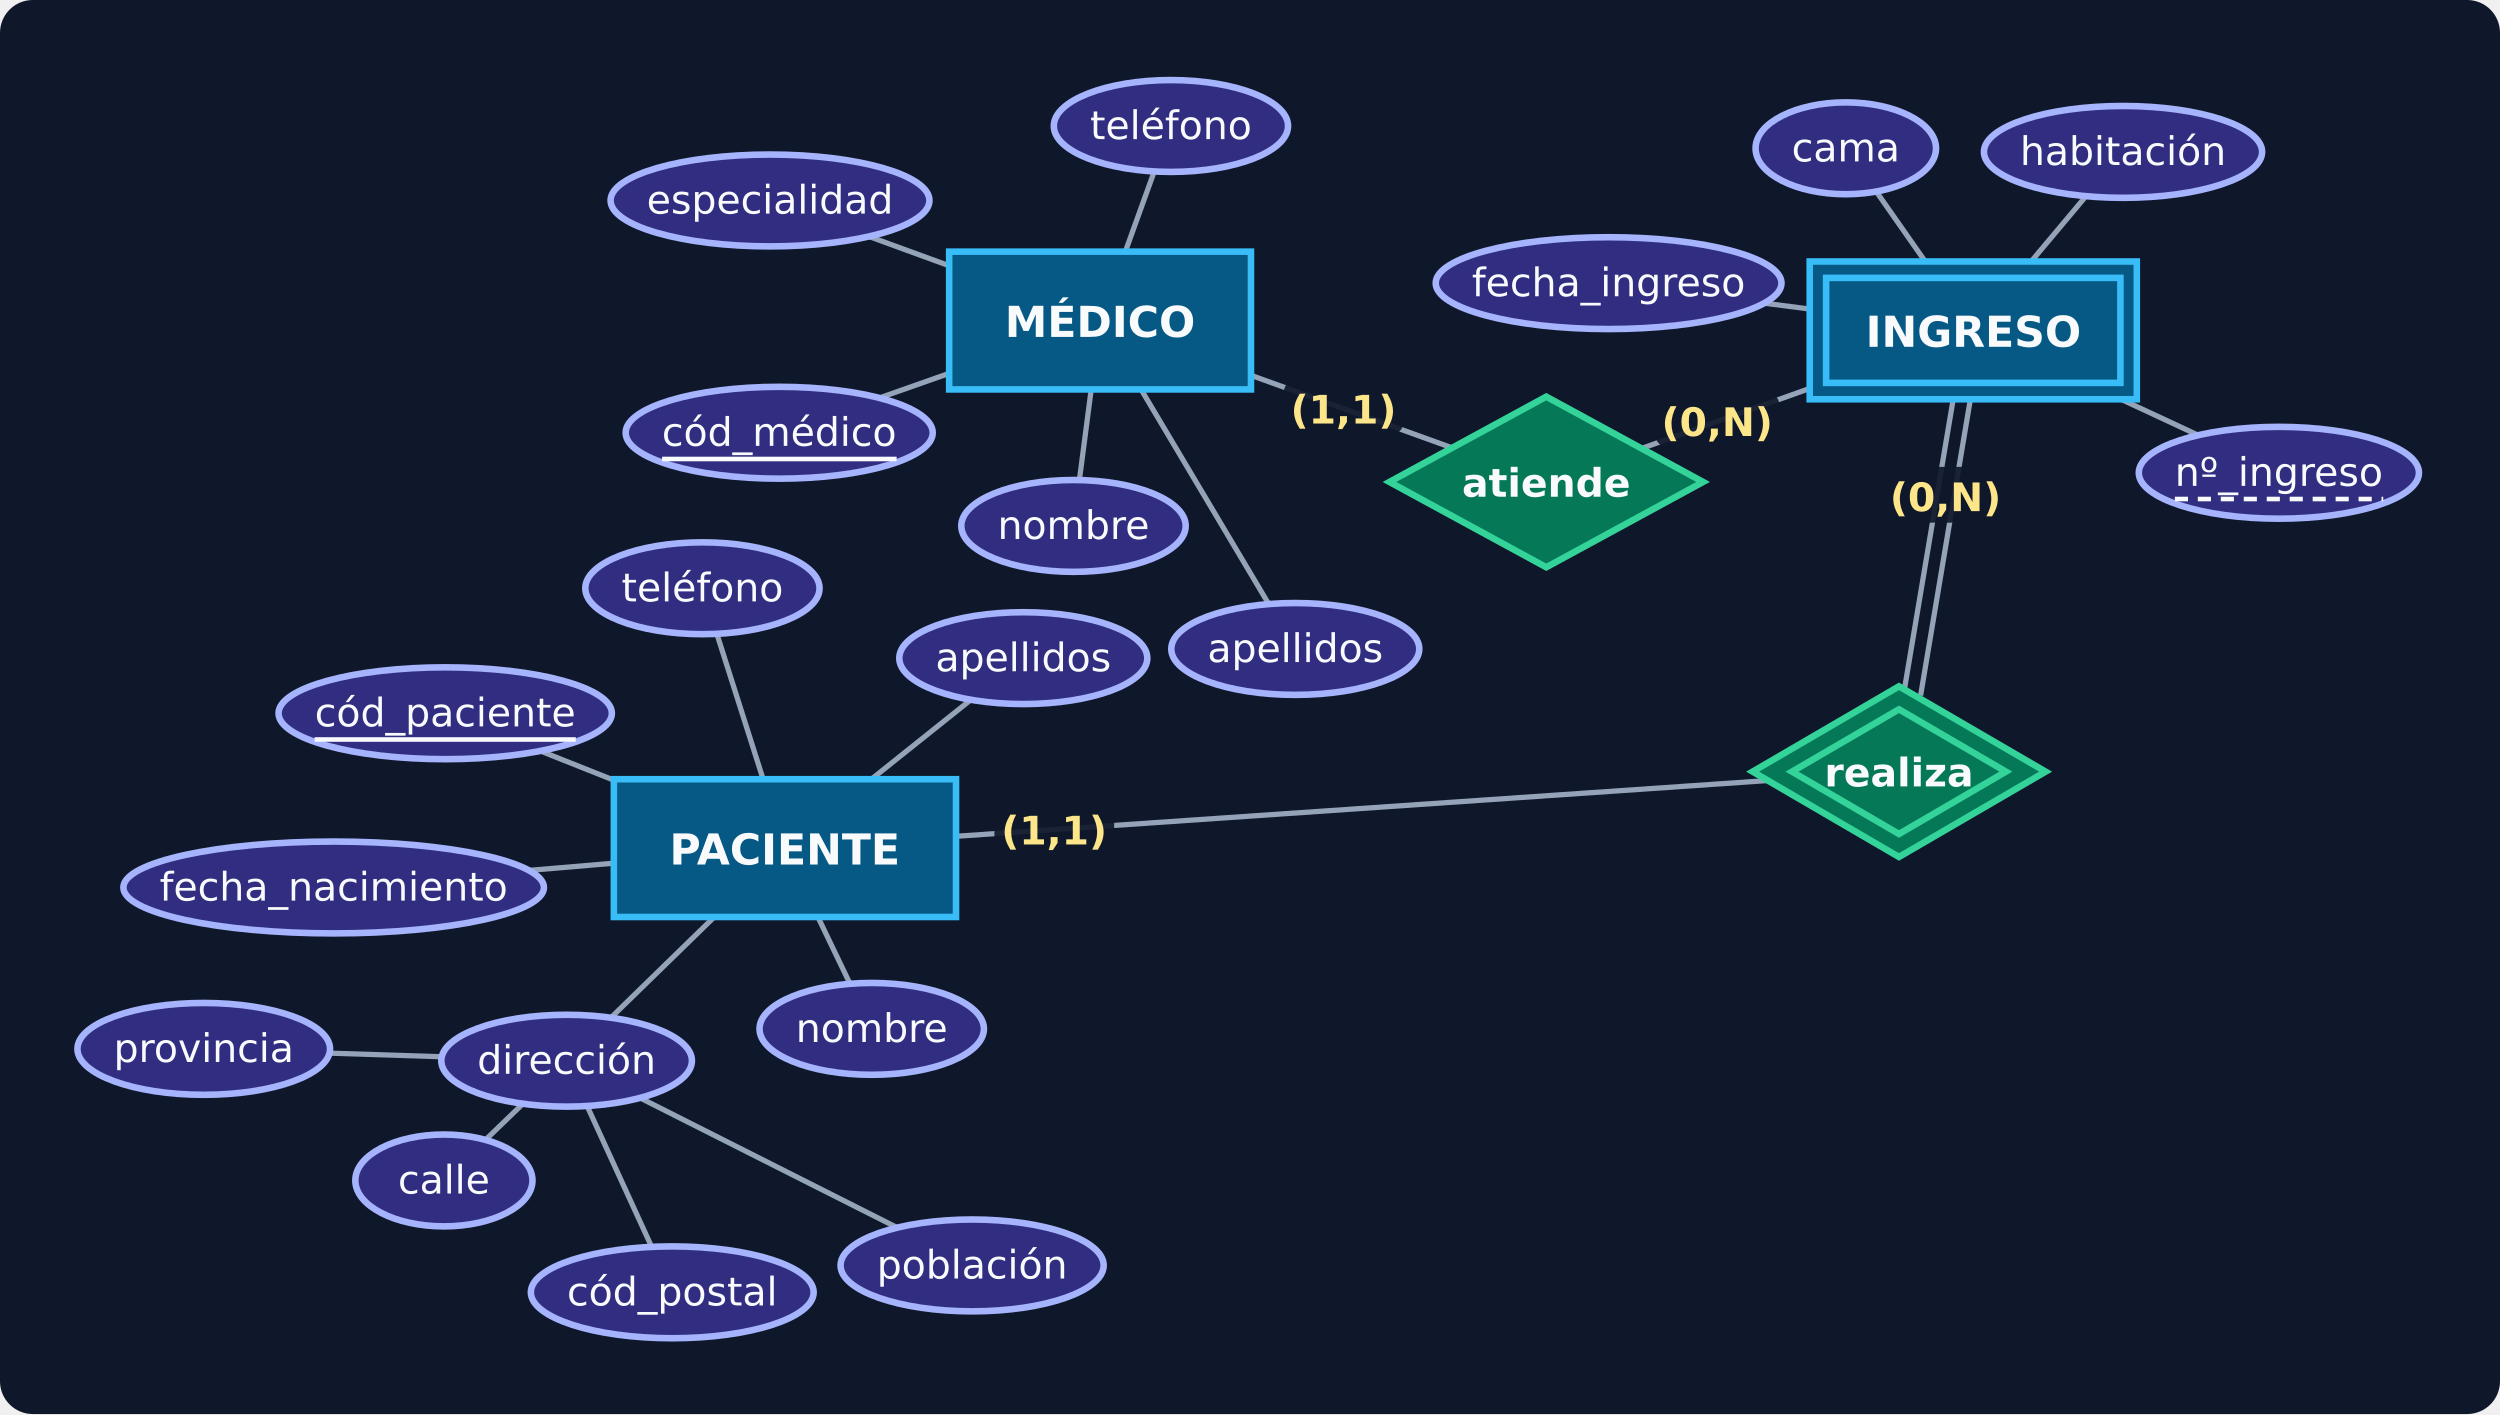
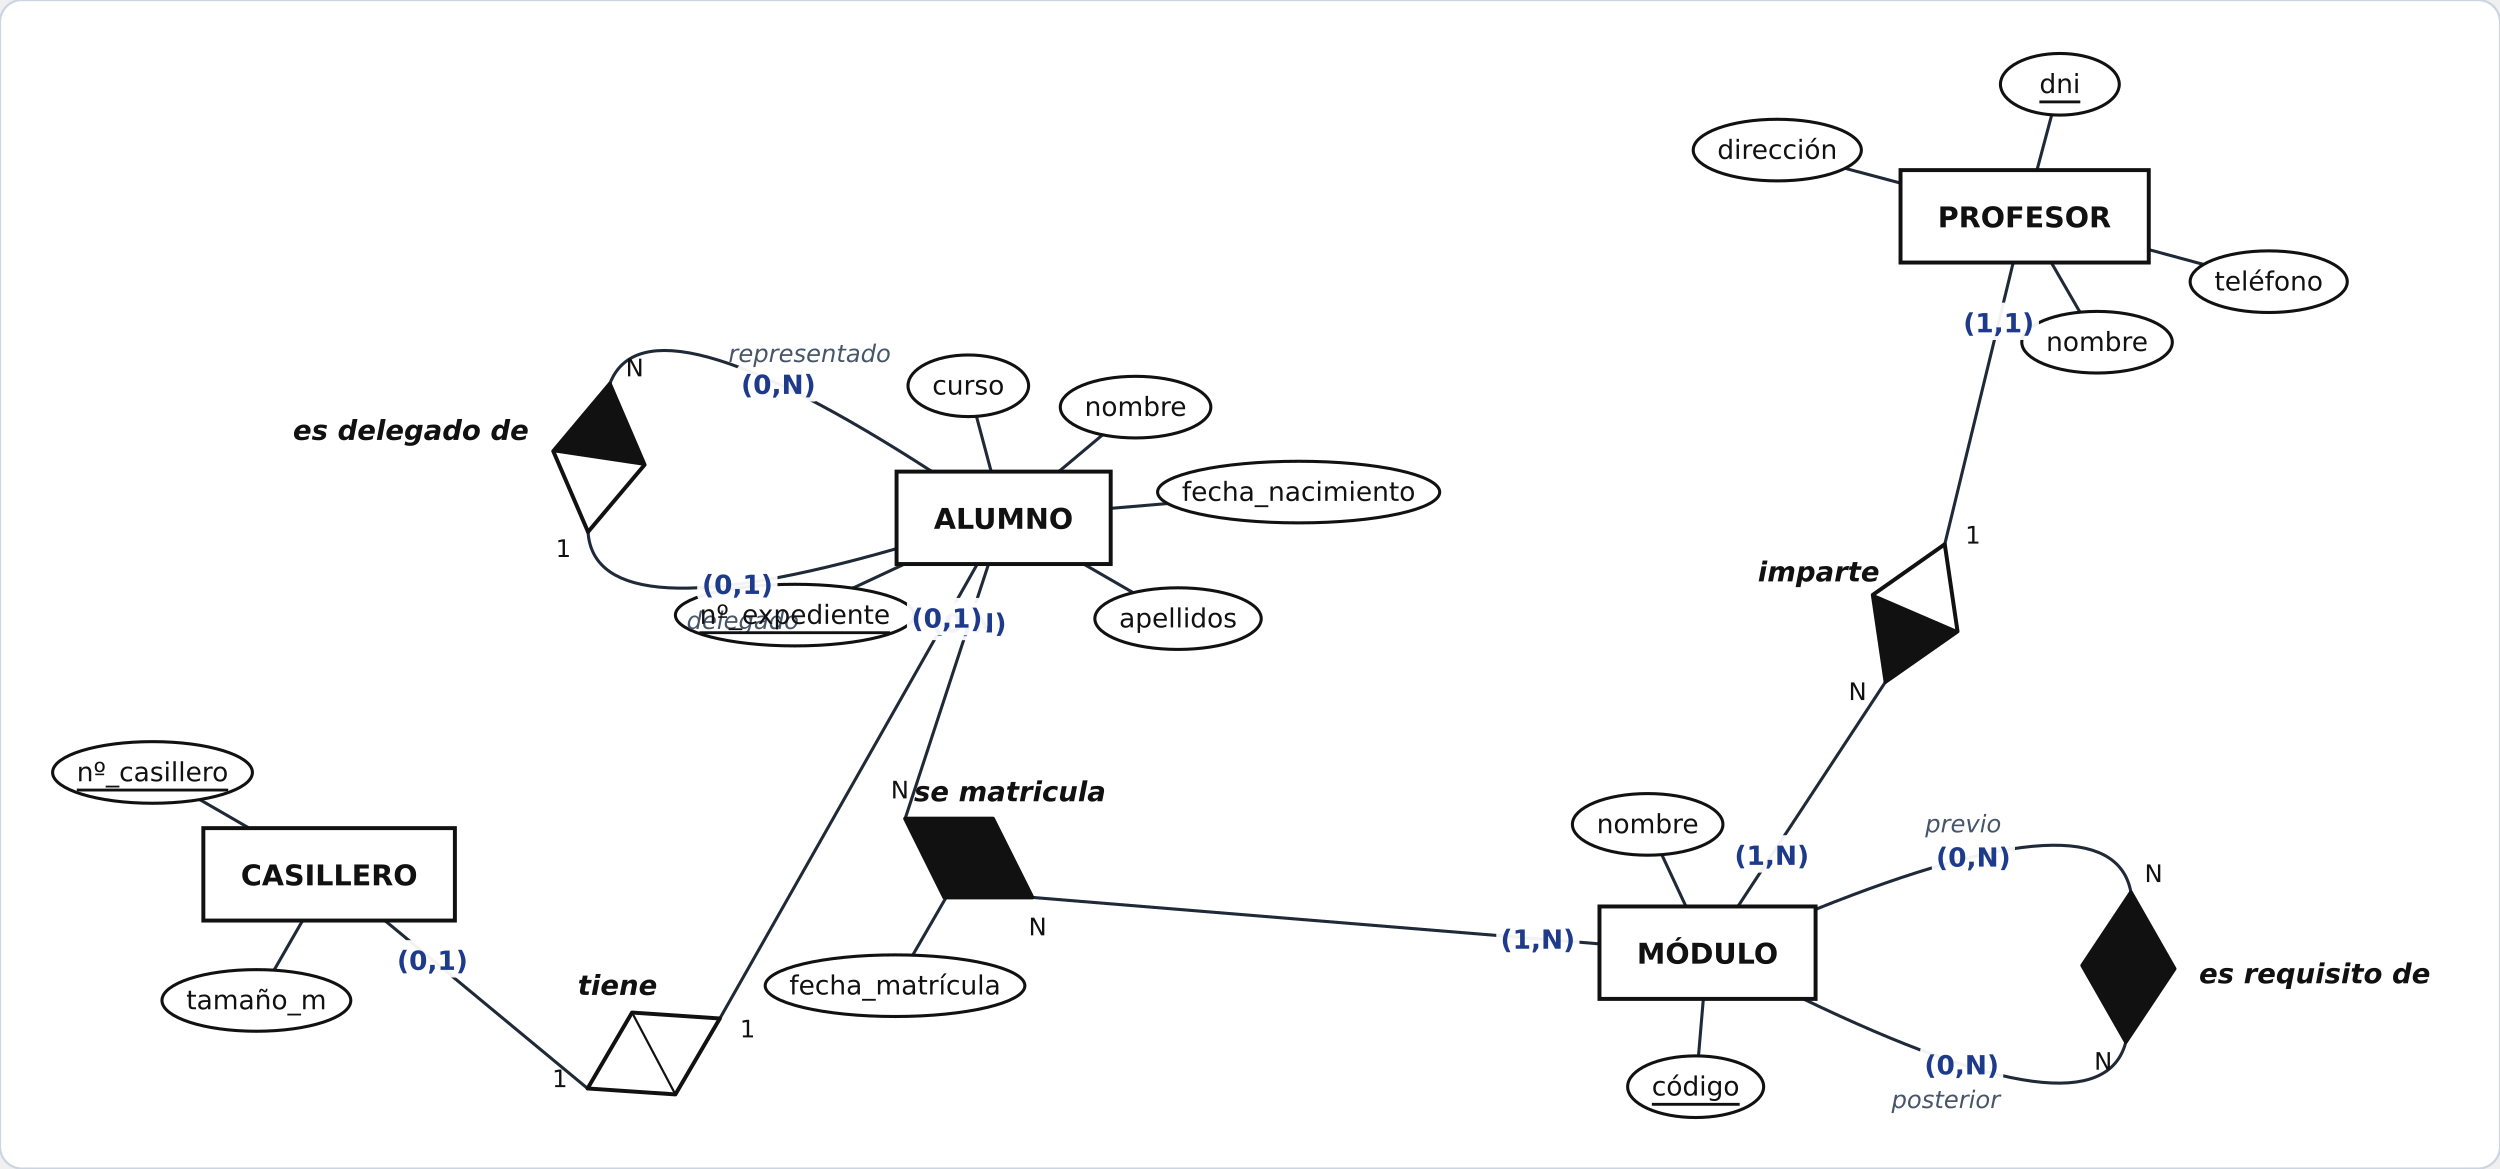
- <svg xmlns="http://www.w3.org/2000/svg" viewBox="334 -7 762 431" width="762" height="431" role="img" aria-labelledby="t d" font-family="DejaVu Sans, Verdana, Arial, sans-serif">
-   <rect x="334" y="-7" width="762" height="431" rx="10" fill="#0f172a" />
-   <g stroke="#94a3b8" stroke-width="1.6" fill="none">
-     <line x1="583.3" y1="272.5" x2="593.1" y2="292.9" />
-     <line x1="551.7" y1="272.5" x2="520.2" y2="303.2" />
-     <line x1="493.3" y1="329.5" x2="482.0" y2="340.4" />
-     <line x1="529.2" y1="327.7" x2="607.5" y2="367.2" />
-     <line x1="468.6" y1="315.1" x2="434.4" y2="314.0" />
-     <line x1="513.0" y1="330.2" x2="532.6" y2="373.0" />
-     <line x1="521.1" y1="256.1" x2="495.2" y2="258.3" />
-     <line x1="521.1" y1="230.8" x2="498.7" y2="221.9" />
-     <line x1="566.6" y1="230.5" x2="552.5" y2="186.2" />
-     <line x1="599.6" y1="230.5" x2="629.9" y2="206.3" />
-     <line x1="681.8" y1="111.7" x2="720.7" y2="177.1" />
-     <line x1="666.6" y1="111.7" x2="663.0" y2="139.3" />
-     <line x1="623.3" y1="106.8" x2="602.0" y2="114.3" />
-     <line x1="623.3" y1="74.0" x2="598.9" y2="65.1" />
-     <line x1="677.0" y1="69.7" x2="685.8" y2="45.3" />
-     <line x1="980.5" y1="114.7" x2="1004.1" y2="125.7" />
-     <line x1="885.6" y1="87.2" x2="871.7" y2="85.4" />
-     <line x1="920.8" y1="72.7" x2="905.9" y2="51.4" />
-     <line x1="953.1" y1="72.7" x2="969.8" y2="52.8" />
-     <line x1="625.4" y1="247.9" x2="872.9" y2="230.9" />
-     <line x1="934.5" y1="115.1" x2="919.4" y2="205.0" />
-     <line x1="929.4" y1="114.3" x2="914.3" y2="204.1" />
-     <line x1="715.3" y1="107.4" x2="776.6" y2="129.5" />
-     <line x1="885.6" y1="111.4" x2="834.3" y2="129.7" />
+ <svg xmlns="http://www.w3.org/2000/svg" viewBox="-50 -265 1136 531" width="1136" height="531" role="img" aria-labelledby="t d" font-family="DejaVu Sans, Verdana, Arial, sans-serif">
+   <rect x="-50" y="-265" width="1136" height="531" rx="10" fill="#ffffff" stroke="#cbd5e1" />
+   <g stroke="#1f2937" stroke-width="1.4" fill="none">
+     <line x1="926.3" y1="-151.6" x2="951.4" y2="-144.8" />
+     <line x1="882.1" y1="-145.7" x2="895.1" y2="-123.2" />
+     <line x1="813.6" y1="-181.8" x2="788.4" y2="-188.5" />
+     <line x1="875.6" y1="-187.7" x2="882.3" y2="-212.8" />
+     <line x1="724.0" y1="188.9" x2="721.8" y2="214.8" />
+     <line x1="716.1" y1="146.9" x2="705.1" y2="123.3" />
+     <line x1="442.4" y1="-8.7" x2="464.9" y2="4.3" />
+     <line x1="361.0" y1="-8.7" x2="337.4" y2="2.3" />
+     <line x1="400.4" y1="-50.7" x2="393.7" y2="-75.8" />
+     <line x1="431.1" y1="-50.7" x2="451.0" y2="-67.4" />
+     <line x1="454.7" y1="-34.0" x2="480.6" y2="-36.2" />
+     <line x1="87.5" y1="153.3" x2="74.5" y2="175.9" />
+     <line x1="63.2" y1="111.3" x2="40.7" y2="98.3" />
+     <line x1="379.9" y1="142.8" x2="364.7" y2="169.1" />
+     <line x1="833.7" y1="-17.7" x2="864.8" y2="-145.7" />
+     <line x1="806.8" y1="44.8" x2="739.7" y2="146.9" />
+     <path d="M918.3 140.5 Q909.9 94.1 775.0 148.2" fill="none" />
+     <path d="M916.0 208.4 Q904.4 254.0 769.4 188.9" fill="none" />
+     <line x1="361.3" y1="107.0" x2="399.2" y2="-8.7" />
+     <line x1="419.1" y1="142.8" x2="676.8" y2="163.9" />
+     <path d="M217.2 -23.3 Q220.3 23.7 357.4 -15.7" fill="none" />
+     <path d="M227.1 -90.6 Q243.8 -134.6 373.5 -50.7" fill="none" />
+     <line x1="277.1" y1="197.8" x2="394.1" y2="-8.7" />
+     <line x1="217.0" y1="229.6" x2="124.9" y2="153.3" />
  </g>
-   <rect x="521.1" y="230.5" width="104.3" height="42.0" fill="#075985" stroke="#38bdf8" stroke-width="2" />
-   <rect x="623.3" y="69.7" width="92.0" height="42.0" fill="#075985" stroke="#38bdf8" stroke-width="2" />
-   <rect x="885.6" y="72.7" width="99.7" height="42.0" fill="#075985" stroke="#38bdf8" stroke-width="2" />
-   <rect x="890.6" y="77.7" width="89.7" height="32.0" fill="none" stroke="#38bdf8" stroke-width="2" />
-   <polygon points="912.8,202.2 957.5,228.2 912.8,254.2 868.2,228.2" fill="#047857" stroke="#34d399" stroke-width="2" />
-   <polygon points="912.8,209.2 945.4,228.2 912.8,247.2 880.2,228.2" fill="none" stroke="#34d399" stroke-width="2" />
-   <polygon points="805.3,113.9 853.1,139.9 805.3,165.9 757.5,139.9" fill="#047857" stroke="#34d399" stroke-width="2" />
-   <ellipse cx="599.7" cy="306.6" rx="34.2" ry="14.0" fill="#312e81" stroke="#a5b4fc" stroke-width="2" />
-   <ellipse cx="506.7" cy="316.3" rx="38.2" ry="14.0" fill="#312e81" stroke="#a5b4fc" stroke-width="2" />
-   <ellipse cx="469.3" cy="352.8" rx="27.0" ry="14.0" fill="#312e81" stroke="#a5b4fc" stroke-width="2" />
-   <ellipse cx="630.3" cy="378.7" rx="40.1" ry="14.0" fill="#312e81" stroke="#a5b4fc" stroke-width="2" />
-   <ellipse cx="396.1" cy="312.7" rx="38.5" ry="14.0" fill="#312e81" stroke="#a5b4fc" stroke-width="2" />
-   <ellipse cx="538.9" cy="386.9" rx="43.1" ry="14.0" fill="#312e81" stroke="#a5b4fc" stroke-width="2" />
-   <ellipse cx="435.7" cy="263.5" rx="64.1" ry="14.0" fill="#312e81" stroke="#a5b4fc" stroke-width="2" />
-   <ellipse cx="469.7" cy="210.4" rx="50.8" ry="14.0" fill="#312e81" stroke="#a5b4fc" stroke-width="2" />
-   <ellipse cx="548.1" cy="172.3" rx="35.7" ry="14.0" fill="#312e81" stroke="#a5b4fc" stroke-width="2" />
-   <ellipse cx="645.9" cy="193.6" rx="37.8" ry="14.0" fill="#312e81" stroke="#a5b4fc" stroke-width="2" />
-   <ellipse cx="728.8" cy="190.8" rx="37.8" ry="14.0" fill="#312e81" stroke="#a5b4fc" stroke-width="2" />
-   <ellipse cx="661.2" cy="153.3" rx="34.2" ry="14.0" fill="#312e81" stroke="#a5b4fc" stroke-width="2" />
-   <ellipse cx="571.5" cy="124.9" rx="46.8" ry="14.0" fill="#312e81" stroke="#a5b4fc" stroke-width="2" />
-   <ellipse cx="568.7" cy="54.1" rx="48.6" ry="14.0" fill="#312e81" stroke="#a5b4fc" stroke-width="2" />
-   <ellipse cx="690.9" cy="31.4" rx="35.7" ry="14.0" fill="#312e81" stroke="#a5b4fc" stroke-width="2" />
-   <ellipse cx="1028.6" cy="137.1" rx="42.7" ry="14.0" fill="#312e81" stroke="#a5b4fc" stroke-width="2" />
-   <ellipse cx="824.3" cy="79.3" rx="52.7" ry="14.0" fill="#312e81" stroke="#a5b4fc" stroke-width="2" />
-   <ellipse cx="896.6" cy="38.2" rx="27.5" ry="14.0" fill="#312e81" stroke="#a5b4fc" stroke-width="2" />
-   <ellipse cx="981.1" cy="39.3" rx="42.4" ry="14.0" fill="#312e81" stroke="#a5b4fc" stroke-width="2" />
-   <rect x="637.1" y="236.9" width="36.5" height="17" rx="4" fill="#0f172a" opacity="0.92" />
-   <text x="655.3" y="250.4" font-size="12" fill="#fde68a" text-anchor="middle" font-weight="700">(1,1)</text>
-   <rect x="908.1" y="135.3" width="37.8" height="17" rx="4" fill="#0f172a" opacity="0.92" />
-   <text x="927.0" y="148.8" font-size="12" fill="#fde68a" text-anchor="middle" font-weight="700">(0,N)</text>
-   <rect x="725.3" y="108.6" width="36.5" height="17" rx="4" fill="#0f172a" opacity="0.92" />
-   <text x="743.5" y="122.1" font-size="12" fill="#fde68a" text-anchor="middle" font-weight="700">(1,1)</text>
-   <rect x="838.5" y="112.4" width="37.8" height="17" rx="4" fill="#0f172a" opacity="0.92" />
-   <text x="857.4" y="125.9" font-size="12" fill="#fde68a" text-anchor="middle" font-weight="700">(0,N)</text>
-   <text x="573.2" y="256.5" font-size="13" font-weight="700" text-anchor="middle" fill="#f8fafc">PACIENTE</text>
-   <text x="669.3" y="95.7" font-size="13" font-weight="700" text-anchor="middle" fill="#f8fafc">MÉDICO</text>
-   <text x="935.5" y="98.7" font-size="13" font-weight="700" text-anchor="middle" fill="#f8fafc">INGRESO</text>
-   <text x="912.8" y="232.7" font-size="12" font-weight="700" text-anchor="middle" fill="#f8fafc">realiza</text>
-   <text x="805.3" y="144.4" font-size="12" font-weight="700" text-anchor="middle" fill="#f8fafc">atiende</text>
-   <text x="599.7" y="310.6" font-size="12" text-anchor="middle" fill="#f8fafc">nombre</text>
-   <text x="506.7" y="320.3" font-size="12" text-anchor="middle" fill="#f8fafc">dirección</text>
-   <text x="469.3" y="356.8" font-size="12" text-anchor="middle" fill="#f8fafc">calle</text>
-   <text x="630.3" y="382.7" font-size="12" text-anchor="middle" fill="#f8fafc">población</text>
-   <text x="396.1" y="316.7" font-size="12" text-anchor="middle" fill="#f8fafc">provincia</text>
-   <text x="538.9" y="390.9" font-size="12" text-anchor="middle" fill="#f8fafc">cód_postal</text>
-   <text x="435.7" y="267.5" font-size="12" text-anchor="middle" fill="#f8fafc">fecha_nacimiento</text>
-   <text x="469.7" y="214.4" font-size="12" text-anchor="middle" fill="#f8fafc">cód_paciente</text>
-   <line x1="429.9" y1="218.4" x2="509.5" y2="218.4" stroke="#f8fafc" stroke-width="1.4" />
-   <text x="548.1" y="176.3" font-size="12" text-anchor="middle" fill="#f8fafc">teléfono</text>
-   <text x="645.9" y="197.6" font-size="12" text-anchor="middle" fill="#f8fafc">apellidos</text>
-   <text x="728.8" y="194.8" font-size="12" text-anchor="middle" fill="#f8fafc">apellidos</text>
-   <text x="661.2" y="157.3" font-size="12" text-anchor="middle" fill="#f8fafc">nombre</text>
-   <text x="571.5" y="128.9" font-size="12" text-anchor="middle" fill="#f8fafc">cód_médico</text>
-   <line x1="535.8" y1="132.9" x2="607.3" y2="132.9" stroke="#f8fafc" stroke-width="1.4" />
-   <text x="568.7" y="58.1" font-size="12" text-anchor="middle" fill="#f8fafc">especialidad</text>
-   <text x="690.9" y="35.4" font-size="12" text-anchor="middle" fill="#f8fafc">teléfono</text>
-   <text x="1028.6" y="141.1" font-size="12" text-anchor="middle" fill="#f8fafc">nº_ingreso</text>
-   <line x1="996.9" y1="145.1" x2="1060.4" y2="145.1" stroke="#f8fafc" stroke-width="1.4" stroke-dasharray="4 3" />
-   <text x="824.3" y="83.3" font-size="12" text-anchor="middle" fill="#f8fafc">fecha_ingreso</text>
-   <text x="896.6" y="42.2" font-size="12" text-anchor="middle" fill="#f8fafc">cama</text>
-   <text x="981.1" y="43.3" font-size="12" text-anchor="middle" fill="#f8fafc">habitación</text>
+   <rect x="813.6" y="-187.7" width="112.8" height="42.0" fill="#ffffff" stroke="#111111" stroke-width="1.8" />
+   <rect x="676.8" y="146.9" width="98.2" height="42.0" fill="#ffffff" stroke="#111111" stroke-width="1.8" />
+   <rect x="357.4" y="-50.7" width="97.3" height="42.0" fill="#ffffff" stroke="#111111" stroke-width="1.8" />
+   <rect x="42.4" y="111.3" width="114.3" height="42.0" fill="#ffffff" stroke="#111111" stroke-width="1.8" />
+   <polygon points="833.7,-17.7 801.0,5.3 839.5,21.9" fill="#ffffff" stroke="none" />
+   <polygon points="806.8,44.8 801.0,5.3 839.5,21.9" fill="#111111" stroke="none" />
+   <polygon points="833.7,-17.7 801.0,5.3 806.8,44.8 839.5,21.9" fill="none" stroke="#111111" stroke-width="1.8" stroke-linejoin="round" />
+   <line x1="801.0" y1="5.3" x2="839.5" y2="21.9" stroke="#111111" stroke-width="1" />
+   <polygon points="918.3,140.5 896.2,173.7 938.1,175.2" fill="#111111" stroke="none" />
+   <polygon points="916.0,208.4 896.2,173.7 938.1,175.2" fill="#111111" stroke="none" />
+   <polygon points="918.3,140.5 896.2,173.7 916.0,208.4 938.1,175.2" fill="none" stroke="#111111" stroke-width="1.8" stroke-linejoin="round" />
+   <line x1="896.2" y1="173.7" x2="938.1" y2="175.2" stroke="#111111" stroke-width="1" />
+   <polygon points="361.3,107.0 379.1,142.8 401.2,107.0" fill="#111111" stroke="none" />
+   <polygon points="419.1,142.8 379.1,142.8 401.2,107.0" fill="#111111" stroke="none" />
+   <polygon points="361.3,107.0 379.1,142.8 419.1,142.8 401.2,107.0" fill="none" stroke="#111111" stroke-width="1.8" stroke-linejoin="round" />
+   <line x1="379.1" y1="142.8" x2="401.2" y2="107.0" stroke="#111111" stroke-width="1" />
+   <polygon points="217.2,-23.3 242.9,-53.8 201.4,-60.0" fill="#ffffff" stroke="none" />
+   <polygon points="227.1,-90.6 242.9,-53.8 201.4,-60.0" fill="#111111" stroke="none" />
+   <polygon points="217.2,-23.3 242.9,-53.8 227.1,-90.6 201.4,-60.0" fill="none" stroke="#111111" stroke-width="1.8" stroke-linejoin="round" />
+   <line x1="242.9" y1="-53.8" x2="201.4" y2="-60.0" stroke="#111111" stroke-width="1" />
+   <polygon points="277.1,197.8 237.2,195.1 256.9,232.3" fill="#ffffff" stroke="none" />
+   <polygon points="217.0,229.6 237.2,195.1 256.9,232.3" fill="#ffffff" stroke="none" />
+   <polygon points="277.1,197.8 237.2,195.1 217.0,229.6 256.9,232.3" fill="none" stroke="#111111" stroke-width="1.8" stroke-linejoin="round" />
+   <line x1="237.2" y1="195.1" x2="256.9" y2="232.3" stroke="#111111" stroke-width="1" />
+   <ellipse cx="980.9" cy="-137.0" rx="35.7" ry="14.0" fill="#ffffff" stroke="#111111" stroke-width="1.4" />
+   <ellipse cx="902.9" cy="-109.5" rx="34.2" ry="14.0" fill="#ffffff" stroke="#111111" stroke-width="1.4" />
+   <ellipse cx="757.6" cy="-196.8" rx="38.2" ry="14.0" fill="#ffffff" stroke="#111111" stroke-width="1.4" />
+   <ellipse cx="886.0" cy="-226.7" rx="27.0" ry="14.0" fill="#ffffff" stroke="#111111" stroke-width="1.4" />
+   <ellipse cx="720.5" cy="228.8" rx="30.9" ry="14.0" fill="#ffffff" stroke="#111111" stroke-width="1.4" />
+   <ellipse cx="698.7" cy="109.6" rx="34.2" ry="14.0" fill="#ffffff" stroke="#111111" stroke-width="1.4" />
+   <ellipse cx="485.3" cy="16.1" rx="37.8" ry="14.0" fill="#ffffff" stroke="#111111" stroke-width="1.4" />
+   <ellipse cx="311.2" cy="14.5" rx="54.3" ry="14.0" fill="#ffffff" stroke="#111111" stroke-width="1.4" />
+   <ellipse cx="390.0" cy="-89.7" rx="27.4" ry="14.0" fill="#ffffff" stroke="#111111" stroke-width="1.4" />
+   <ellipse cx="466.0" cy="-80.0" rx="34.2" ry="14.0" fill="#ffffff" stroke="#111111" stroke-width="1.4" />
+   <ellipse cx="540.1" cy="-41.4" rx="64.1" ry="14.0" fill="#ffffff" stroke="#111111" stroke-width="1.4" />
+   <ellipse cx="66.5" cy="189.6" rx="42.9" ry="14.0" fill="#ffffff" stroke="#111111" stroke-width="1.4" />
+   <ellipse cx="19.3" cy="86.0" rx="45.4" ry="14.0" fill="#ffffff" stroke="#111111" stroke-width="1.4" />
+   <ellipse cx="356.7" cy="182.9" rx="59.0" ry="14.0" fill="#ffffff" stroke="#111111" stroke-width="1.4" />
+   <rect x="840.0" y="-127.5" width="36.5" height="17" rx="3" fill="#ffffff" opacity="0.94" />
+   <text x="858.2" y="-114.0" font-size="12" fill="#1e3a8a" text-anchor="middle" font-weight="700">(1,1)</text>
+   <text x="846.5" y="-18.0" font-size="11" fill="#111111" text-anchor="middle">1</text>
+   <rect x="736.1" y="114.5" width="37.8" height="17" rx="3" fill="#ffffff" opacity="0.94" />
+   <text x="755.1" y="128.0" font-size="12" fill="#1e3a8a" text-anchor="middle" font-weight="700">(1,N)</text>
+   <text x="794.1" y="53.1" font-size="11" fill="#111111" text-anchor="middle">N</text>
+   <rect x="827.8" y="115.3" width="37.8" height="17" rx="3" fill="#ffffff" opacity="0.94" />
+   <text x="846.7" y="128.8" font-size="12" fill="#1e3a8a" text-anchor="middle" font-weight="700">(0,N)</text>
+   <text x="928.6" y="135.8" font-size="11" fill="#111111" text-anchor="middle">N</text>
+   <text x="842.1" y="113.2" font-size="11" fill="#475569" text-anchor="middle" font-style="italic">previo</text>
+   <rect x="822.5" y="209.7" width="37.8" height="17" rx="3" fill="#ffffff" opacity="0.94" />
+   <text x="841.4" y="223.2" font-size="12" fill="#1e3a8a" text-anchor="middle" font-weight="700">(0,N)</text>
+   <text x="905.7" y="221.1" font-size="11" fill="#111111" text-anchor="middle">N</text>
+   <text x="834.2" y="238.5" font-size="11" fill="#475569" text-anchor="middle" font-style="italic">posterior</text>
+   <rect x="371.5" y="8.9" width="37.8" height="17" rx="3" fill="#ffffff" opacity="0.94" />
+   <text x="390.4" y="22.4" font-size="12" fill="#1e3a8a" text-anchor="middle" font-weight="700">(0,N)</text>
+   <text x="358.9" y="97.8" font-size="11" fill="#111111" text-anchor="middle">N</text>
+   <rect x="629.9" y="152.6" width="37.8" height="17" rx="3" fill="#ffffff" opacity="0.94" />
+   <text x="648.8" y="166.1" font-size="12" fill="#1e3a8a" text-anchor="middle" font-weight="700">(1,N)</text>
+   <text x="421.5" y="160.0" font-size="11" fill="#111111" text-anchor="middle">N</text>
+   <rect x="266.8" y="-8.6" width="36.5" height="17" rx="3" fill="#ffffff" opacity="0.94" />
+   <text x="285.1" y="4.9" font-size="12" fill="#1e3a8a" text-anchor="middle" font-weight="700">(0,1)</text>
+   <text x="206.0" y="-11.9" font-size="11" fill="#111111" text-anchor="middle">1</text>
+   <text x="287.5" y="20.8" font-size="11" fill="#475569" text-anchor="middle" font-style="italic">delegado</text>
+   <rect x="284.8" y="-99.5" width="37.8" height="17" rx="3" fill="#ffffff" opacity="0.94" />
+   <text x="303.7" y="-86.0" font-size="12" fill="#1e3a8a" text-anchor="middle" font-weight="700">(0,N)</text>
+   <text x="238.4" y="-94.0" font-size="11" fill="#111111" text-anchor="middle">N</text>
+   <text x="317.9" y="-100.5" font-size="11" fill="#475569" text-anchor="middle" font-style="italic">representado</text>
+   <rect x="362.1" y="6.7" width="36.5" height="17" rx="3" fill="#ffffff" opacity="0.94" />
+   <text x="380.3" y="20.2" font-size="12" fill="#1e3a8a" text-anchor="middle" font-weight="700">(0,1)</text>
+   <text x="289.7" y="206.4" font-size="11" fill="#111111" text-anchor="middle">1</text>
+   <rect x="128.3" y="162.2" width="36.5" height="17" rx="3" fill="#ffffff" opacity="0.94" />
+   <text x="146.5" y="175.7" font-size="12" fill="#1e3a8a" text-anchor="middle" font-weight="700">(0,1)</text>
+   <text x="204.4" y="229.0" font-size="11" fill="#111111" text-anchor="middle">1</text>
+   <text x="869.9" y="-161.7" font-size="13" font-weight="700" text-anchor="middle" fill="#111111">PROFESOR</text>
+   <text x="725.9" y="172.9" font-size="13" font-weight="700" text-anchor="middle" fill="#111111">MÓDULO</text>
+   <text x="406.0" y="-24.7" font-size="13" font-weight="700" text-anchor="middle" fill="#111111">ALUMNO</text>
+   <text x="99.6" y="137.3" font-size="13" font-weight="700" text-anchor="middle" fill="#111111">CASILLERO</text>
+   <text x="776.4" y="-0.8" font-size="12.5" font-weight="700" font-style="italic" text-anchor="middle" fill="#111111">imparte</text>
+   <text x="1001.8" y="181.8" font-size="12.5" font-weight="700" font-style="italic" text-anchor="middle" fill="#111111">es requisito de</text>
+   <text x="408.9" y="99.1" font-size="12.5" font-weight="700" font-style="italic" text-anchor="middle" fill="#111111">se matricula</text>
+   <text x="136.7" y="-65.1" font-size="12.5" font-weight="700" font-style="italic" text-anchor="middle" fill="#111111">es delegado de</text>
+   <text x="230.6" y="187.1" font-size="12.5" font-weight="700" font-style="italic" text-anchor="middle" fill="#111111">tiene</text>
+   <text x="980.9" y="-133.0" font-size="12" text-anchor="middle" fill="#111111">teléfono</text>
+   <text x="902.9" y="-105.5" font-size="12" text-anchor="middle" fill="#111111">nombre</text>
+   <text x="757.6" y="-192.8" font-size="12" text-anchor="middle" fill="#111111">dirección</text>
+   <text x="886.0" y="-222.7" font-size="12" text-anchor="middle" fill="#111111">dni</text>
+   <line x1="876.7" y1="-218.7" x2="895.3" y2="-218.7" stroke="#111111" stroke-width="1.3" />
+   <text x="720.5" y="232.8" font-size="12" text-anchor="middle" fill="#111111">código</text>
+   <line x1="700.6" y1="236.8" x2="740.5" y2="236.8" stroke="#111111" stroke-width="1.3" />
+   <text x="698.7" y="113.6" font-size="12" text-anchor="middle" fill="#111111">nombre</text>
+   <text x="485.3" y="20.1" font-size="12" text-anchor="middle" fill="#111111">apellidos</text>
+   <text x="311.2" y="18.5" font-size="12" text-anchor="middle" fill="#111111">nº_expediente</text>
+   <line x1="267.8" y1="22.5" x2="354.5" y2="22.5" stroke="#111111" stroke-width="1.3" />
+   <text x="390.0" y="-85.7" font-size="12" text-anchor="middle" fill="#111111">curso</text>
+   <text x="466.0" y="-76.0" font-size="12" text-anchor="middle" fill="#111111">nombre</text>
+   <text x="540.1" y="-37.4" font-size="12" text-anchor="middle" fill="#111111">fecha_nacimiento</text>
+   <text x="66.5" y="193.6" font-size="12" text-anchor="middle" fill="#111111">tamaño_m</text>
+   <text x="19.3" y="90.0" font-size="12" text-anchor="middle" fill="#111111">nº_casillero</text>
+   <line x1="-15.1" y1="94.0" x2="53.7" y2="94.0" stroke="#111111" stroke-width="1.3" />
+   <text x="356.7" y="186.9" font-size="12" text-anchor="middle" fill="#111111">fecha_matrícula</text>
</svg>
